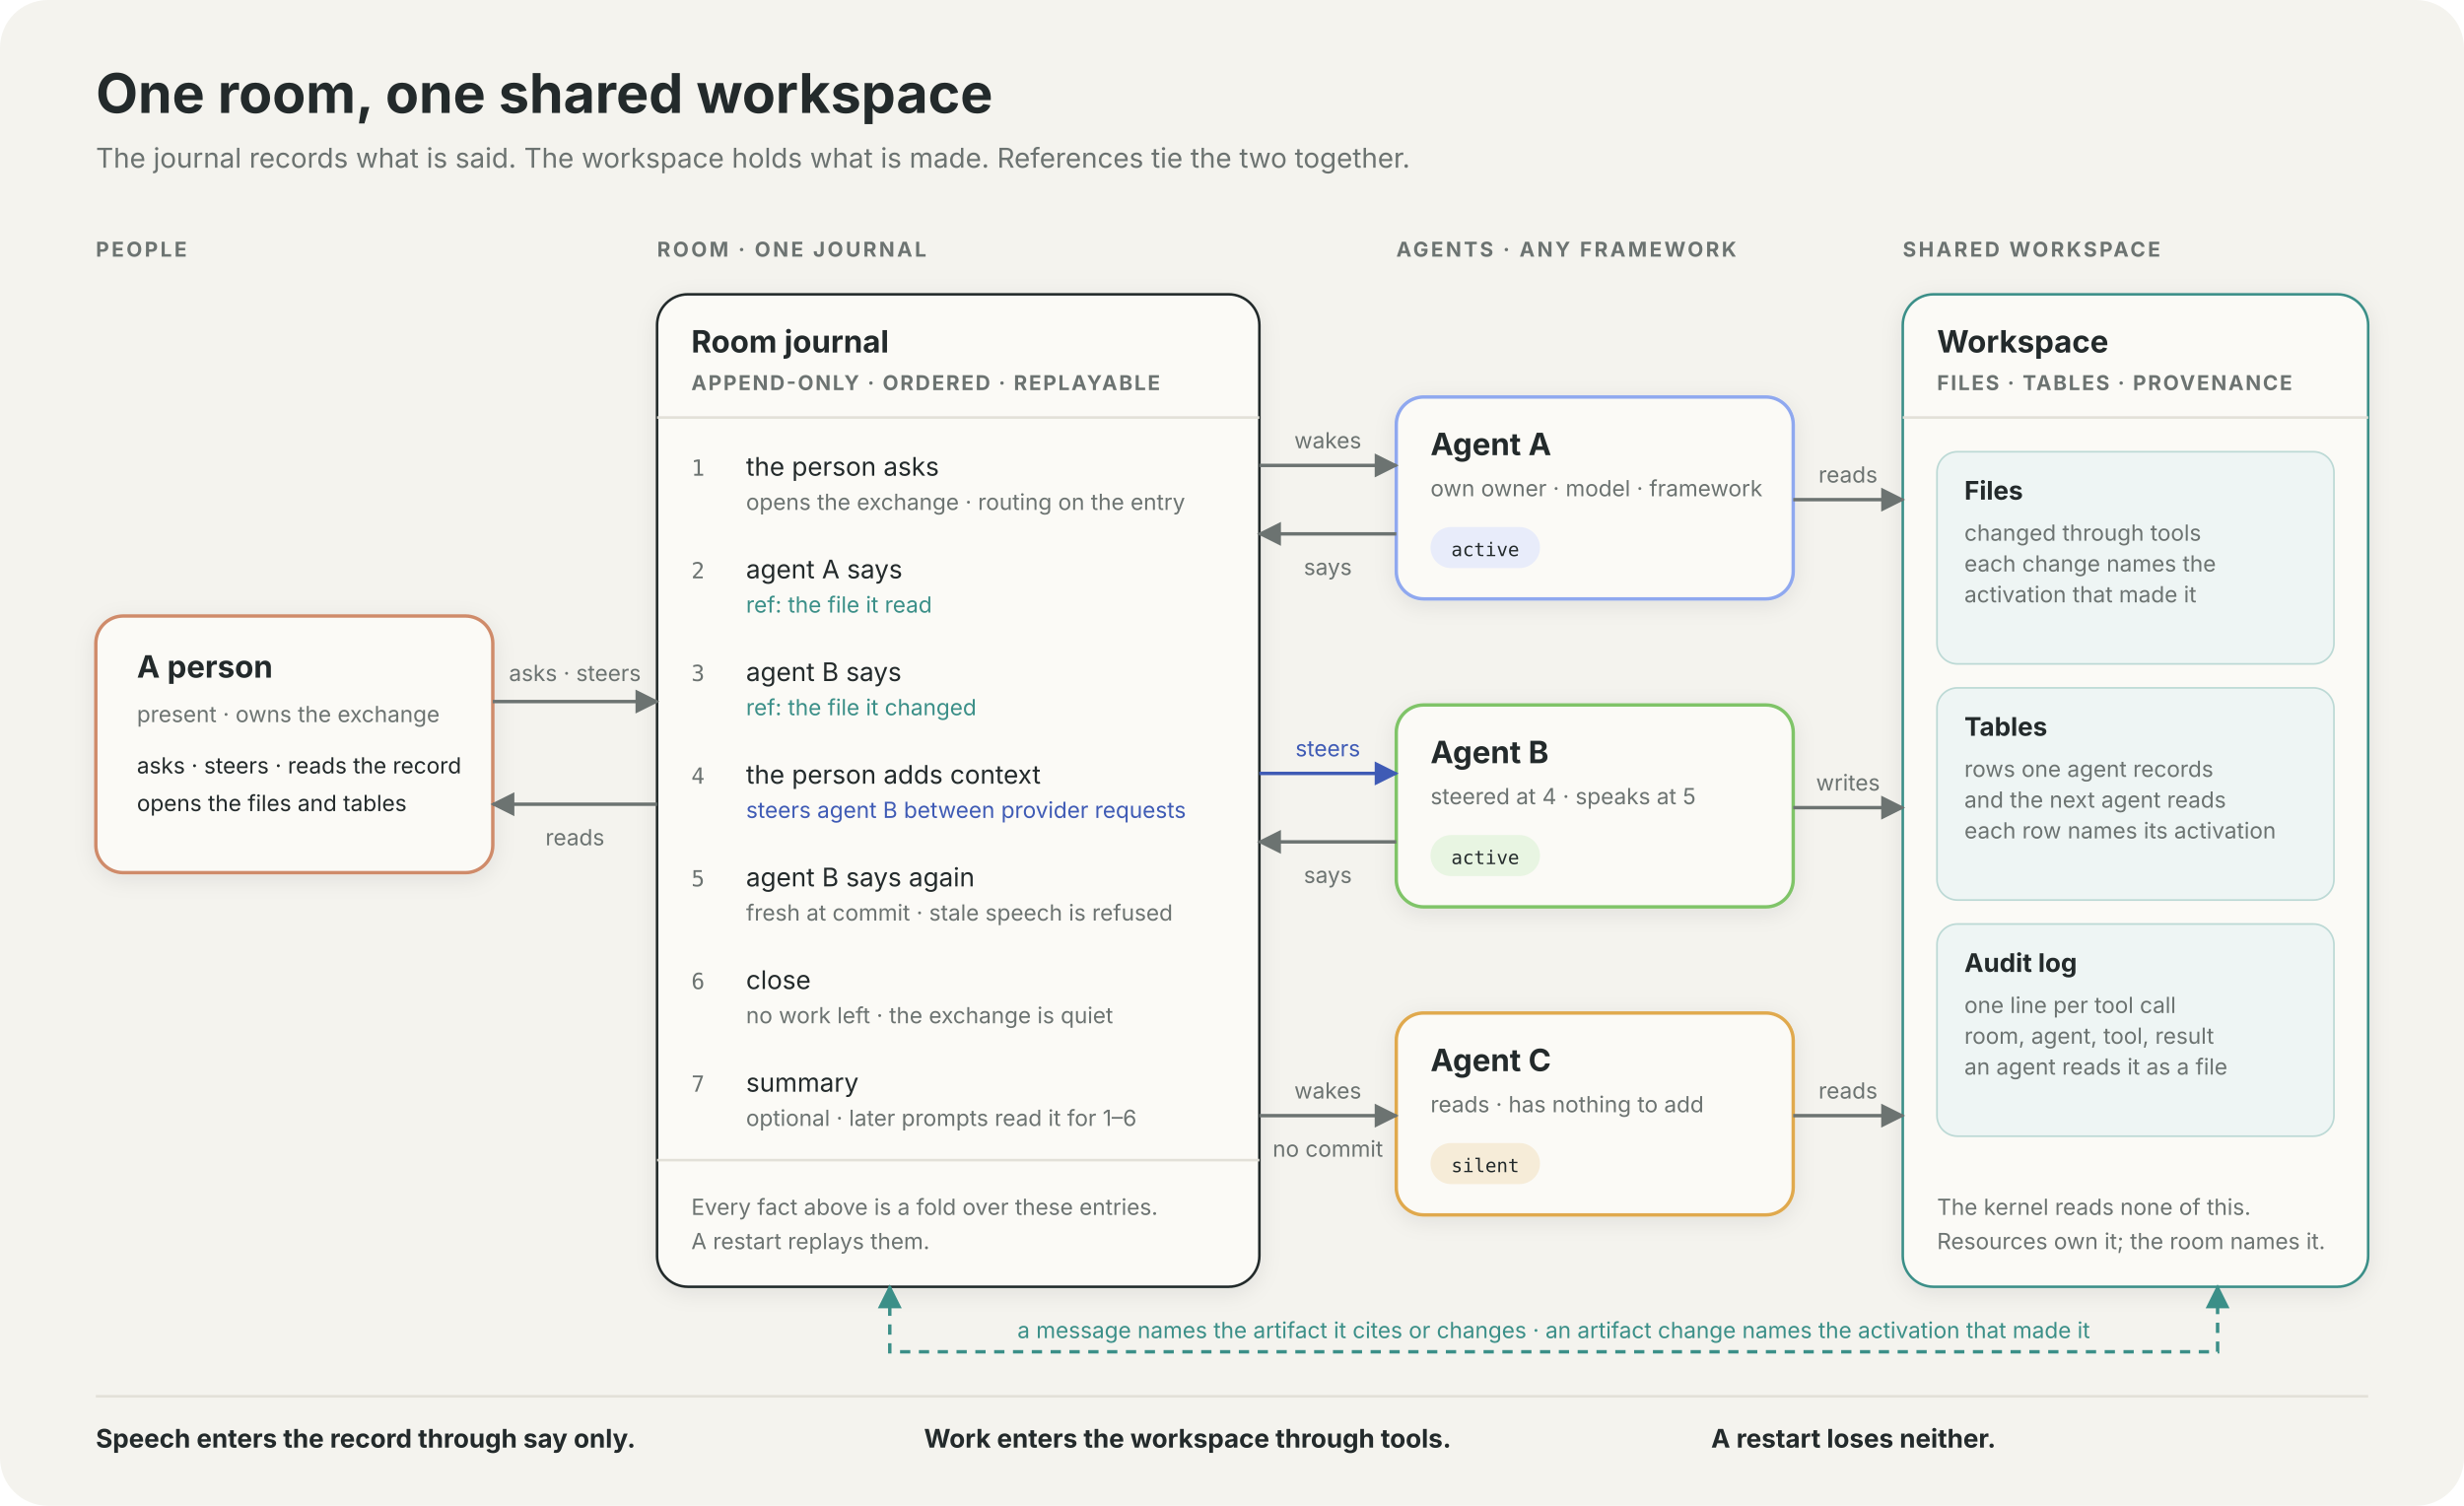
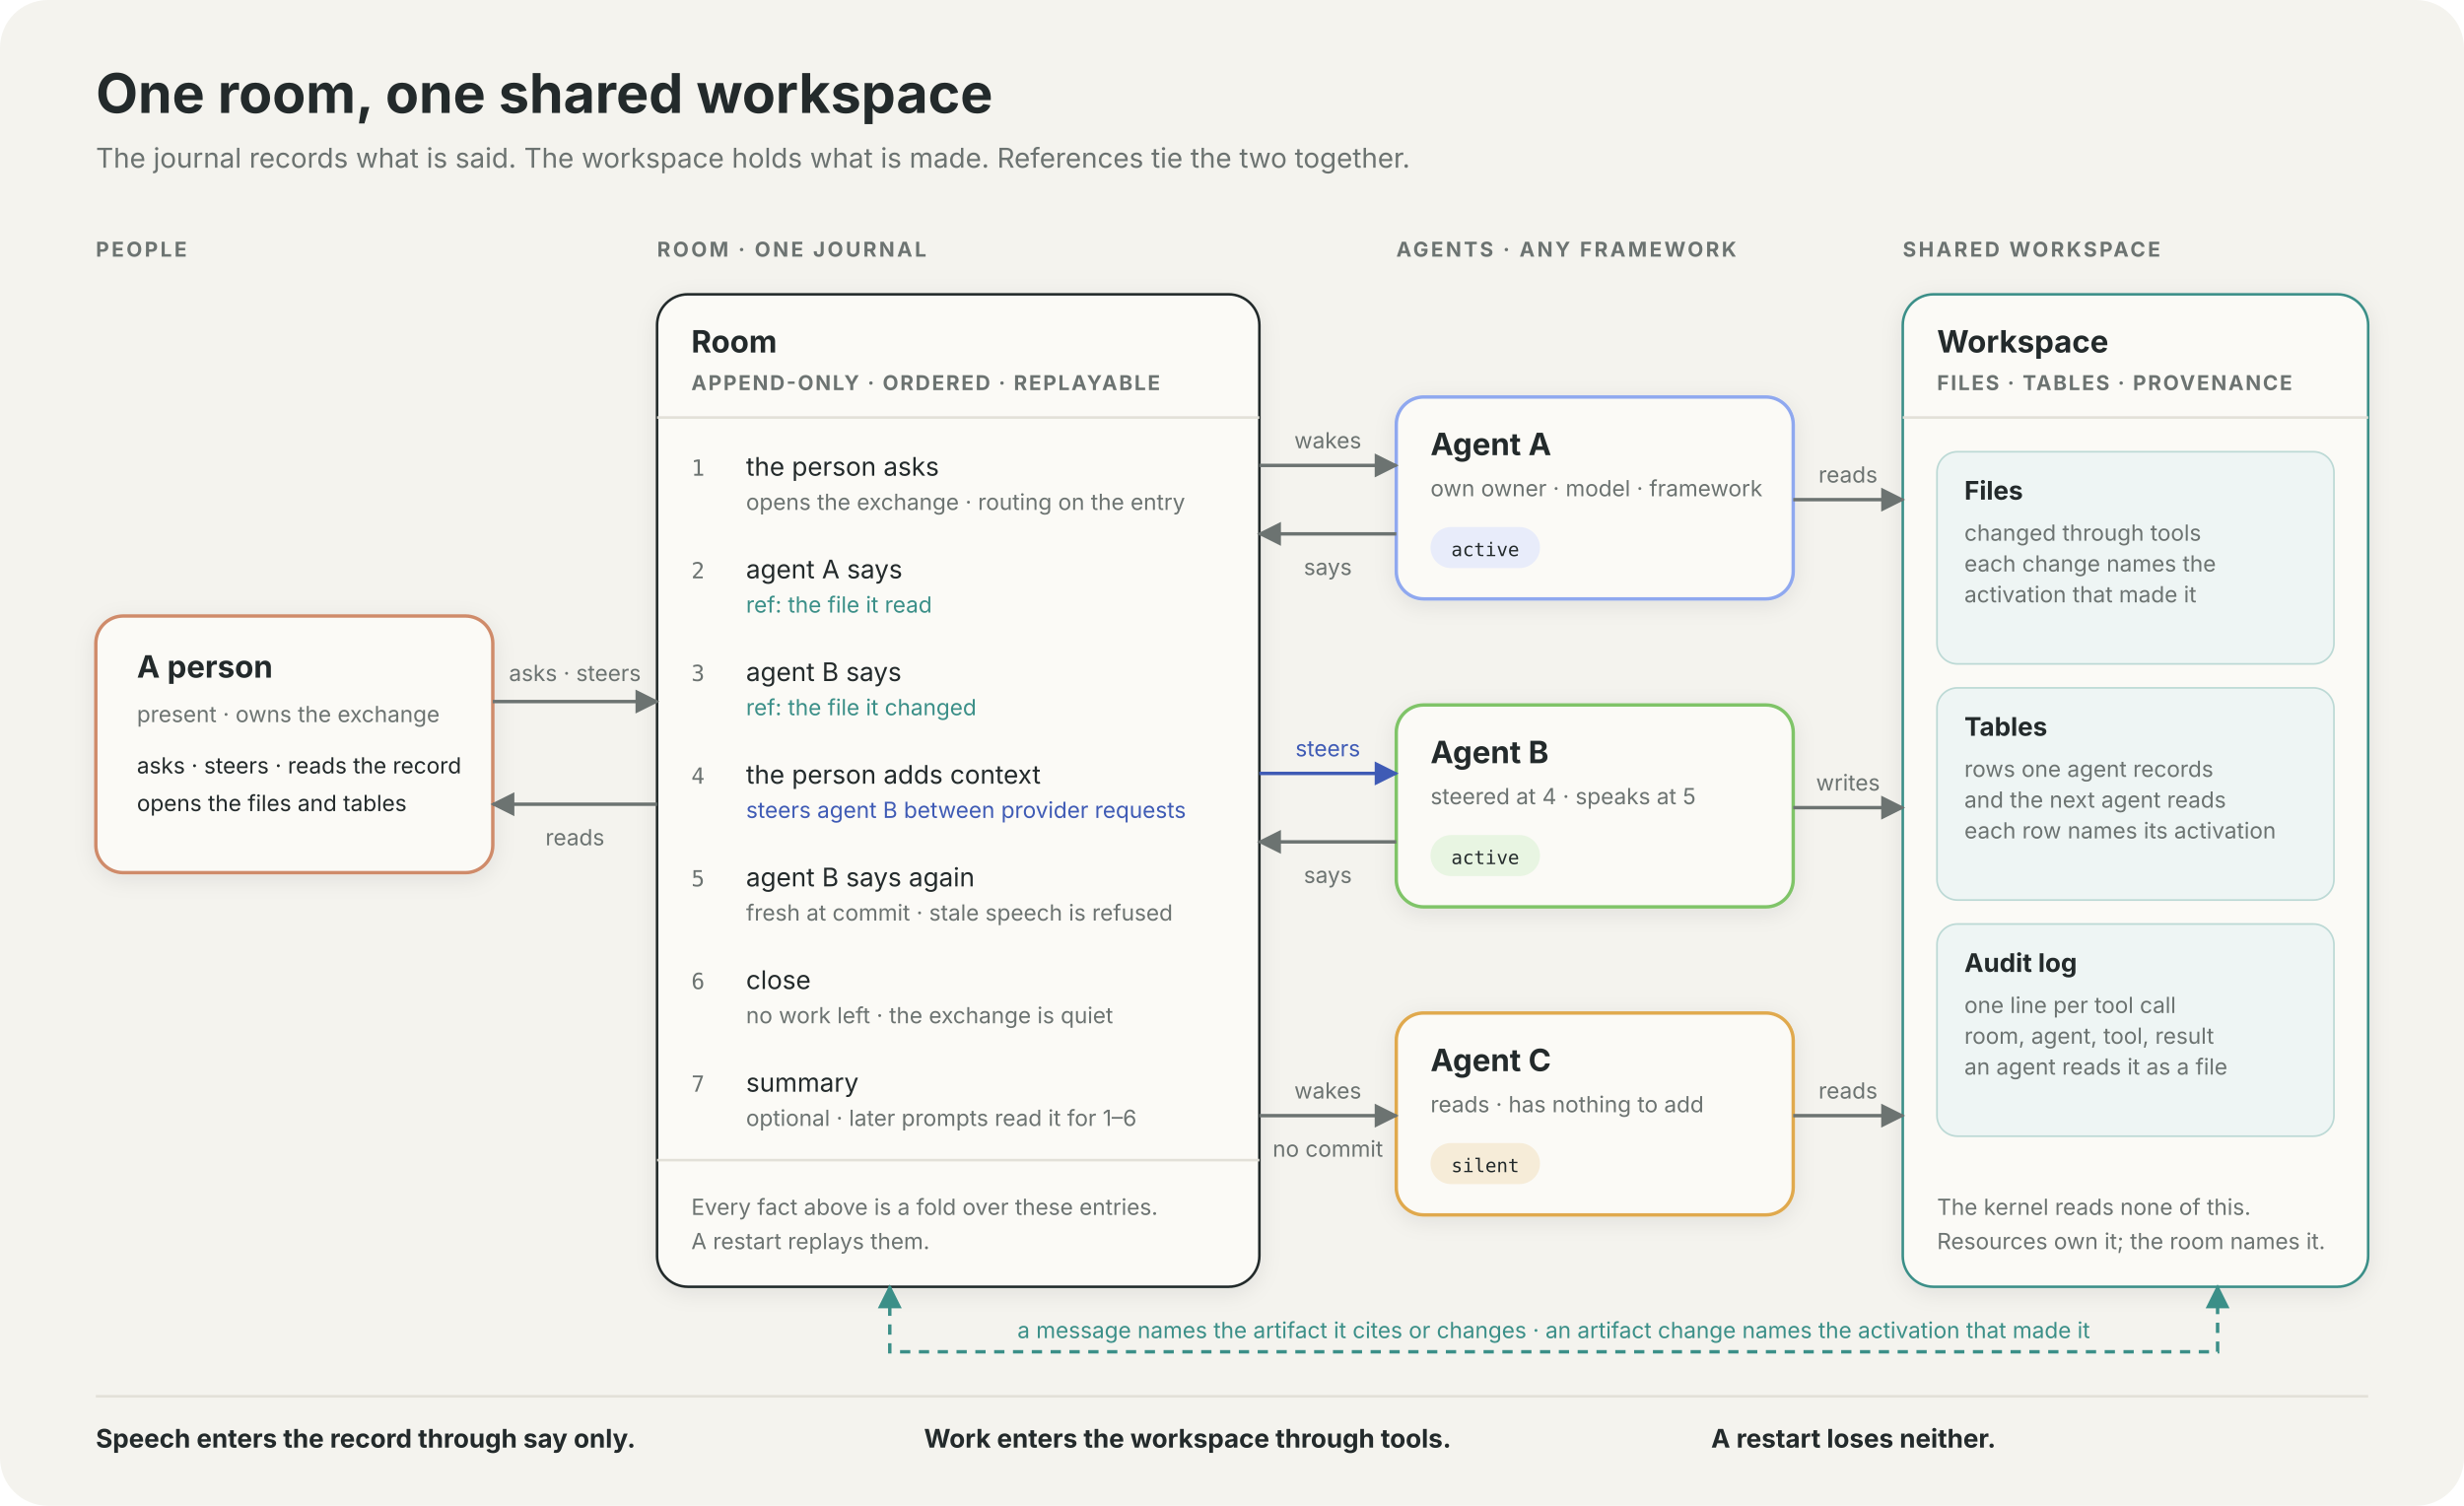
<svg xmlns="http://www.w3.org/2000/svg" width="1440" height="880" viewBox="0 0 1440 880" role="img" aria-labelledby="title desc">
  <defs>
    <marker id="arrow" viewBox="0 0 10 10" refX="9" refY="5" markerWidth="7" markerHeight="7" orient="auto-start-reverse">
      <path d="M0 0 10 5 0 10Z" fill="#6c7371" />
    </marker>
    <marker id="arrow-blue" viewBox="0 0 10 10" refX="9" refY="5" markerWidth="7" markerHeight="7" orient="auto-start-reverse">
      <path d="M0 0 10 5 0 10Z" fill="#3f5bb5" />
    </marker>
    <marker id="arrow-teal" viewBox="0 0 10 10" refX="9" refY="5" markerWidth="7" markerHeight="7" orient="auto-start-reverse">
      <path d="M0 0 10 5 0 10Z" fill="#3b8f88" />
    </marker>
    <filter id="shadow" x="-10%" y="-10%" width="120%" height="130%">
      <feDropShadow dx="0" dy="3" stdDeviation="6" flood-color="#232a2b" flood-opacity="0.08" />
    </filter>
    <style>
      .sans { font-family: Inter, "IBM Plex Sans", system-ui, sans-serif; }
      .mono { font-family: "IBM Plex Mono", ui-monospace, monospace; }
      .ink { fill: #232a2b; }
      .dim { fill: #6c7371; }
      .teal { fill: #3b8f88; }
      .blue { fill: #3f5bb5; }
      .small { font-size: 13px; }
      .body { font-size: 15px; }
      .label { font-size: 12px; font-weight: 700; letter-spacing: 1.4px; }
      .title { font-size: 18px; font-weight: 700; }
      .flow { fill: none; stroke: #6c7371; stroke-width: 2; }
      .flow-blue { fill: none; stroke: #3f5bb5; stroke-width: 2; }
      .flow-teal { fill: none; stroke: #3b8f88; stroke-width: 2; stroke-dasharray: 6 5; }
    </style>
  </defs>
  <rect width="1440" height="880" rx="28" fill="#f4f3ee" />
  <text x="56" y="66" class="sans ink" font-size="32" font-weight="700">One room, one shared workspace</text>
  <text x="56" y="98" class="sans dim" font-size="16">The journal records what is said. The workspace holds what is made. References tie the two together.</text>
  <text x="56" y="150" class="sans dim label">PEOPLE</text>
  <text x="384" y="150" class="sans dim label">ROOM · ONE JOURNAL</text>
  <text x="816" y="150" class="sans dim label">AGENTS · ANY FRAMEWORK</text>
  <text x="1112" y="150" class="sans dim label">SHARED WORKSPACE</text>
  <g filter="url(#shadow)">
    <rect x="56" y="360" width="232" height="150" rx="16" fill="#fbfaf6" stroke="#cf8b6b" stroke-width="2" />
  </g>
  <text x="80" y="396" class="sans ink title">A person</text>
  <text x="80" y="422" class="sans dim small">present · owns the exchange</text>
  <text x="80" y="452" class="sans ink small">asks · steers · reads the record</text>
  <text x="80" y="474" class="sans ink small">opens the files and tables</text>
  <g filter="url(#shadow)">
    <rect x="384" y="172" width="352" height="580" rx="18" fill="#fbfaf6" stroke="#232a2b" stroke-width="1.5" />
  </g>
-   <text x="404" y="206" class="sans ink title">Room journal</text>
+   <text x="404" y="206" class="sans ink title">Room</text>
  <text x="404" y="228" class="sans dim label" style="letter-spacing:1px">APPEND-ONLY · ORDERED · REPLAYABLE</text>
  <line x1="384" y1="244" x2="736" y2="244" stroke="#e2e0d8" stroke-width="1.5" />
  <g class="sans">
    <text x="404" y="278" class="mono dim" font-size="13">1</text>
    <text x="436" y="278" class="ink body">the person asks</text>
    <text x="436" y="298" class="dim small">opens the exchange · routing on the entry</text>
    <text x="404" y="338" class="mono dim" font-size="13">2</text>
    <text x="436" y="338" class="ink body">agent A says</text>
    <text x="436" y="358" class="teal small">ref: the file it read</text>
    <text x="404" y="398" class="mono dim" font-size="13">3</text>
    <text x="436" y="398" class="ink body">agent B says</text>
    <text x="436" y="418" class="teal small">ref: the file it changed</text>
    <text x="404" y="458" class="mono dim" font-size="13">4</text>
    <text x="436" y="458" class="ink body">the person adds context</text>
    <text x="436" y="478" class="blue small">steers agent B between provider requests</text>
    <text x="404" y="518" class="mono dim" font-size="13">5</text>
    <text x="436" y="518" class="ink body">agent B says again</text>
    <text x="436" y="538" class="dim small">fresh at commit · stale speech is refused</text>
    <text x="404" y="578" class="mono dim" font-size="13">6</text>
    <text x="436" y="578" class="ink body">close</text>
    <text x="436" y="598" class="dim small">no work left · the exchange is quiet</text>
    <text x="404" y="638" class="mono dim" font-size="13">7</text>
    <text x="436" y="638" class="ink body">summary</text>
    <text x="436" y="658" class="dim small">optional · later prompts read it for 1–6</text>
  </g>
  <line x1="384" y1="678" x2="736" y2="678" stroke="#e2e0d8" stroke-width="1.5" />
  <text x="404" y="710" class="sans dim small">Every fact above is a fold over these entries.</text>
  <text x="404" y="730" class="sans dim small">A restart replays them.</text>
  <g filter="url(#shadow)">
    <rect x="816" y="232" width="232" height="118" rx="16" fill="#fbfaf6" stroke="#8fa8ef" stroke-width="2" />
    <rect x="816" y="412" width="232" height="118" rx="16" fill="#fbfaf6" stroke="#7fc468" stroke-width="2" />
    <rect x="816" y="592" width="232" height="118" rx="16" fill="#fbfaf6" stroke="#e0a94e" stroke-width="2" />
  </g>
  <text x="836" y="266" class="sans ink title">Agent A</text>
  <text x="836" y="290" class="sans dim small">own owner · model · framework</text>
  <rect x="836" y="308" width="64" height="24" rx="12" fill="#e8ecfa" />
  <text x="868" y="325" text-anchor="middle" class="mono ink" font-size="11">active</text>
  <text x="836" y="446" class="sans ink title">Agent B</text>
  <text x="836" y="470" class="sans dim small">steered at 4 · speaks at 5</text>
  <rect x="836" y="488" width="64" height="24" rx="12" fill="#e8f5e2" />
  <text x="868" y="505" text-anchor="middle" class="mono ink" font-size="11">active</text>
  <text x="836" y="626" class="sans ink title">Agent C</text>
  <text x="836" y="650" class="sans dim small">reads · has nothing to add</text>
  <rect x="836" y="668" width="64" height="24" rx="12" fill="#f6ecd8" />
  <text x="868" y="685" text-anchor="middle" class="mono ink" font-size="11">silent</text>
  <g filter="url(#shadow)">
    <rect x="1112" y="172" width="272" height="580" rx="18" fill="#fbfaf6" stroke="#3b8f88" stroke-width="1.5" />
  </g>
  <text x="1132" y="206" class="sans ink title">Workspace</text>
  <text x="1132" y="228" class="sans dim label" style="letter-spacing:1px">FILES · TABLES · PROVENANCE</text>
  <line x1="1112" y1="244" x2="1384" y2="244" stroke="#e2e0d8" stroke-width="1.5" />
  <rect x="1132" y="264" width="232" height="124" rx="12" fill="#eef5f4" stroke="#bcd9d5" stroke-width="1" />
  <text x="1148" y="292" class="sans ink body" font-weight="700">Files</text>
  <text x="1148" y="316" class="sans dim small">changed through tools</text>
  <text x="1148" y="334" class="sans dim small">each change names the</text>
  <text x="1148" y="352" class="sans dim small">activation that made it</text>
  <rect x="1132" y="402" width="232" height="124" rx="12" fill="#eef5f4" stroke="#bcd9d5" stroke-width="1" />
  <text x="1148" y="430" class="sans ink body" font-weight="700">Tables</text>
  <text x="1148" y="454" class="sans dim small">rows one agent records</text>
  <text x="1148" y="472" class="sans dim small">and the next agent reads</text>
  <text x="1148" y="490" class="sans dim small">each row names its activation</text>
  <rect x="1132" y="540" width="232" height="124" rx="12" fill="#eef5f4" stroke="#bcd9d5" stroke-width="1" />
  <text x="1148" y="568" class="sans ink body" font-weight="700">Audit log</text>
  <text x="1148" y="592" class="sans dim small">one line per tool call</text>
  <text x="1148" y="610" class="sans dim small">room, agent, tool, result</text>
  <text x="1148" y="628" class="sans dim small">an agent reads it as a file</text>
  <text x="1132" y="710" class="sans dim small">The kernel reads none of this.</text>
  <text x="1132" y="730" class="sans dim small">Resources own it; the room names it.</text>
  <path d="M288 410 H384" class="flow" marker-end="url(#arrow)" />
  <text x="336" y="398" text-anchor="middle" class="sans dim small">asks · steers</text>
  <path d="M384 470 H288" class="flow" marker-end="url(#arrow)" />
  <text x="336" y="494" text-anchor="middle" class="sans dim small">reads</text>
  <path d="M736 272 H816" class="flow" marker-end="url(#arrow)" />
  <text x="776" y="262" text-anchor="middle" class="sans dim small">wakes</text>
  <path d="M816 312 H736" class="flow" marker-end="url(#arrow)" />
  <text x="776" y="336" text-anchor="middle" class="sans dim small">says</text>
  <path d="M736 452 H816" class="flow-blue" marker-end="url(#arrow-blue)" />
  <text x="776" y="442" text-anchor="middle" class="sans blue small">steers</text>
  <path d="M816 492 H736" class="flow" marker-end="url(#arrow)" />
  <text x="776" y="516" text-anchor="middle" class="sans dim small">says</text>
  <path d="M736 652 H816" class="flow" marker-end="url(#arrow)" />
  <text x="776" y="642" text-anchor="middle" class="sans dim small">wakes</text>
  <text x="776" y="676" text-anchor="middle" class="sans dim small">no commit</text>
  <path d="M1048 292 H1112" class="flow" marker-end="url(#arrow)" />
  <text x="1080" y="282" text-anchor="middle" class="sans dim small">reads</text>
  <path d="M1048 472 H1112" class="flow" marker-end="url(#arrow)" />
  <text x="1080" y="462" text-anchor="middle" class="sans dim small">writes</text>
  <path d="M1048 652 H1112" class="flow" marker-end="url(#arrow)" />
  <text x="1080" y="642" text-anchor="middle" class="sans dim small">reads</text>
  <path d="M520 752 V790 H1296 V752" class="flow-teal" marker-start="url(#arrow-teal)" marker-end="url(#arrow-teal)" />
  <text x="908" y="782" text-anchor="middle" class="sans teal small">a message names the artifact it cites or changes · an artifact change names the activation that made it</text>
  <line x1="56" y1="816" x2="1384" y2="816" stroke="#e2e0d8" stroke-width="1.5" />
  <text x="56" y="846" class="sans ink body" font-weight="700">Speech enters the record through say only.</text>
  <text x="540" y="846" class="sans ink body" font-weight="700">Work enters the workspace through tools.</text>
  <text x="1000" y="846" class="sans ink body" font-weight="700">A restart loses neither.</text>
</svg>
